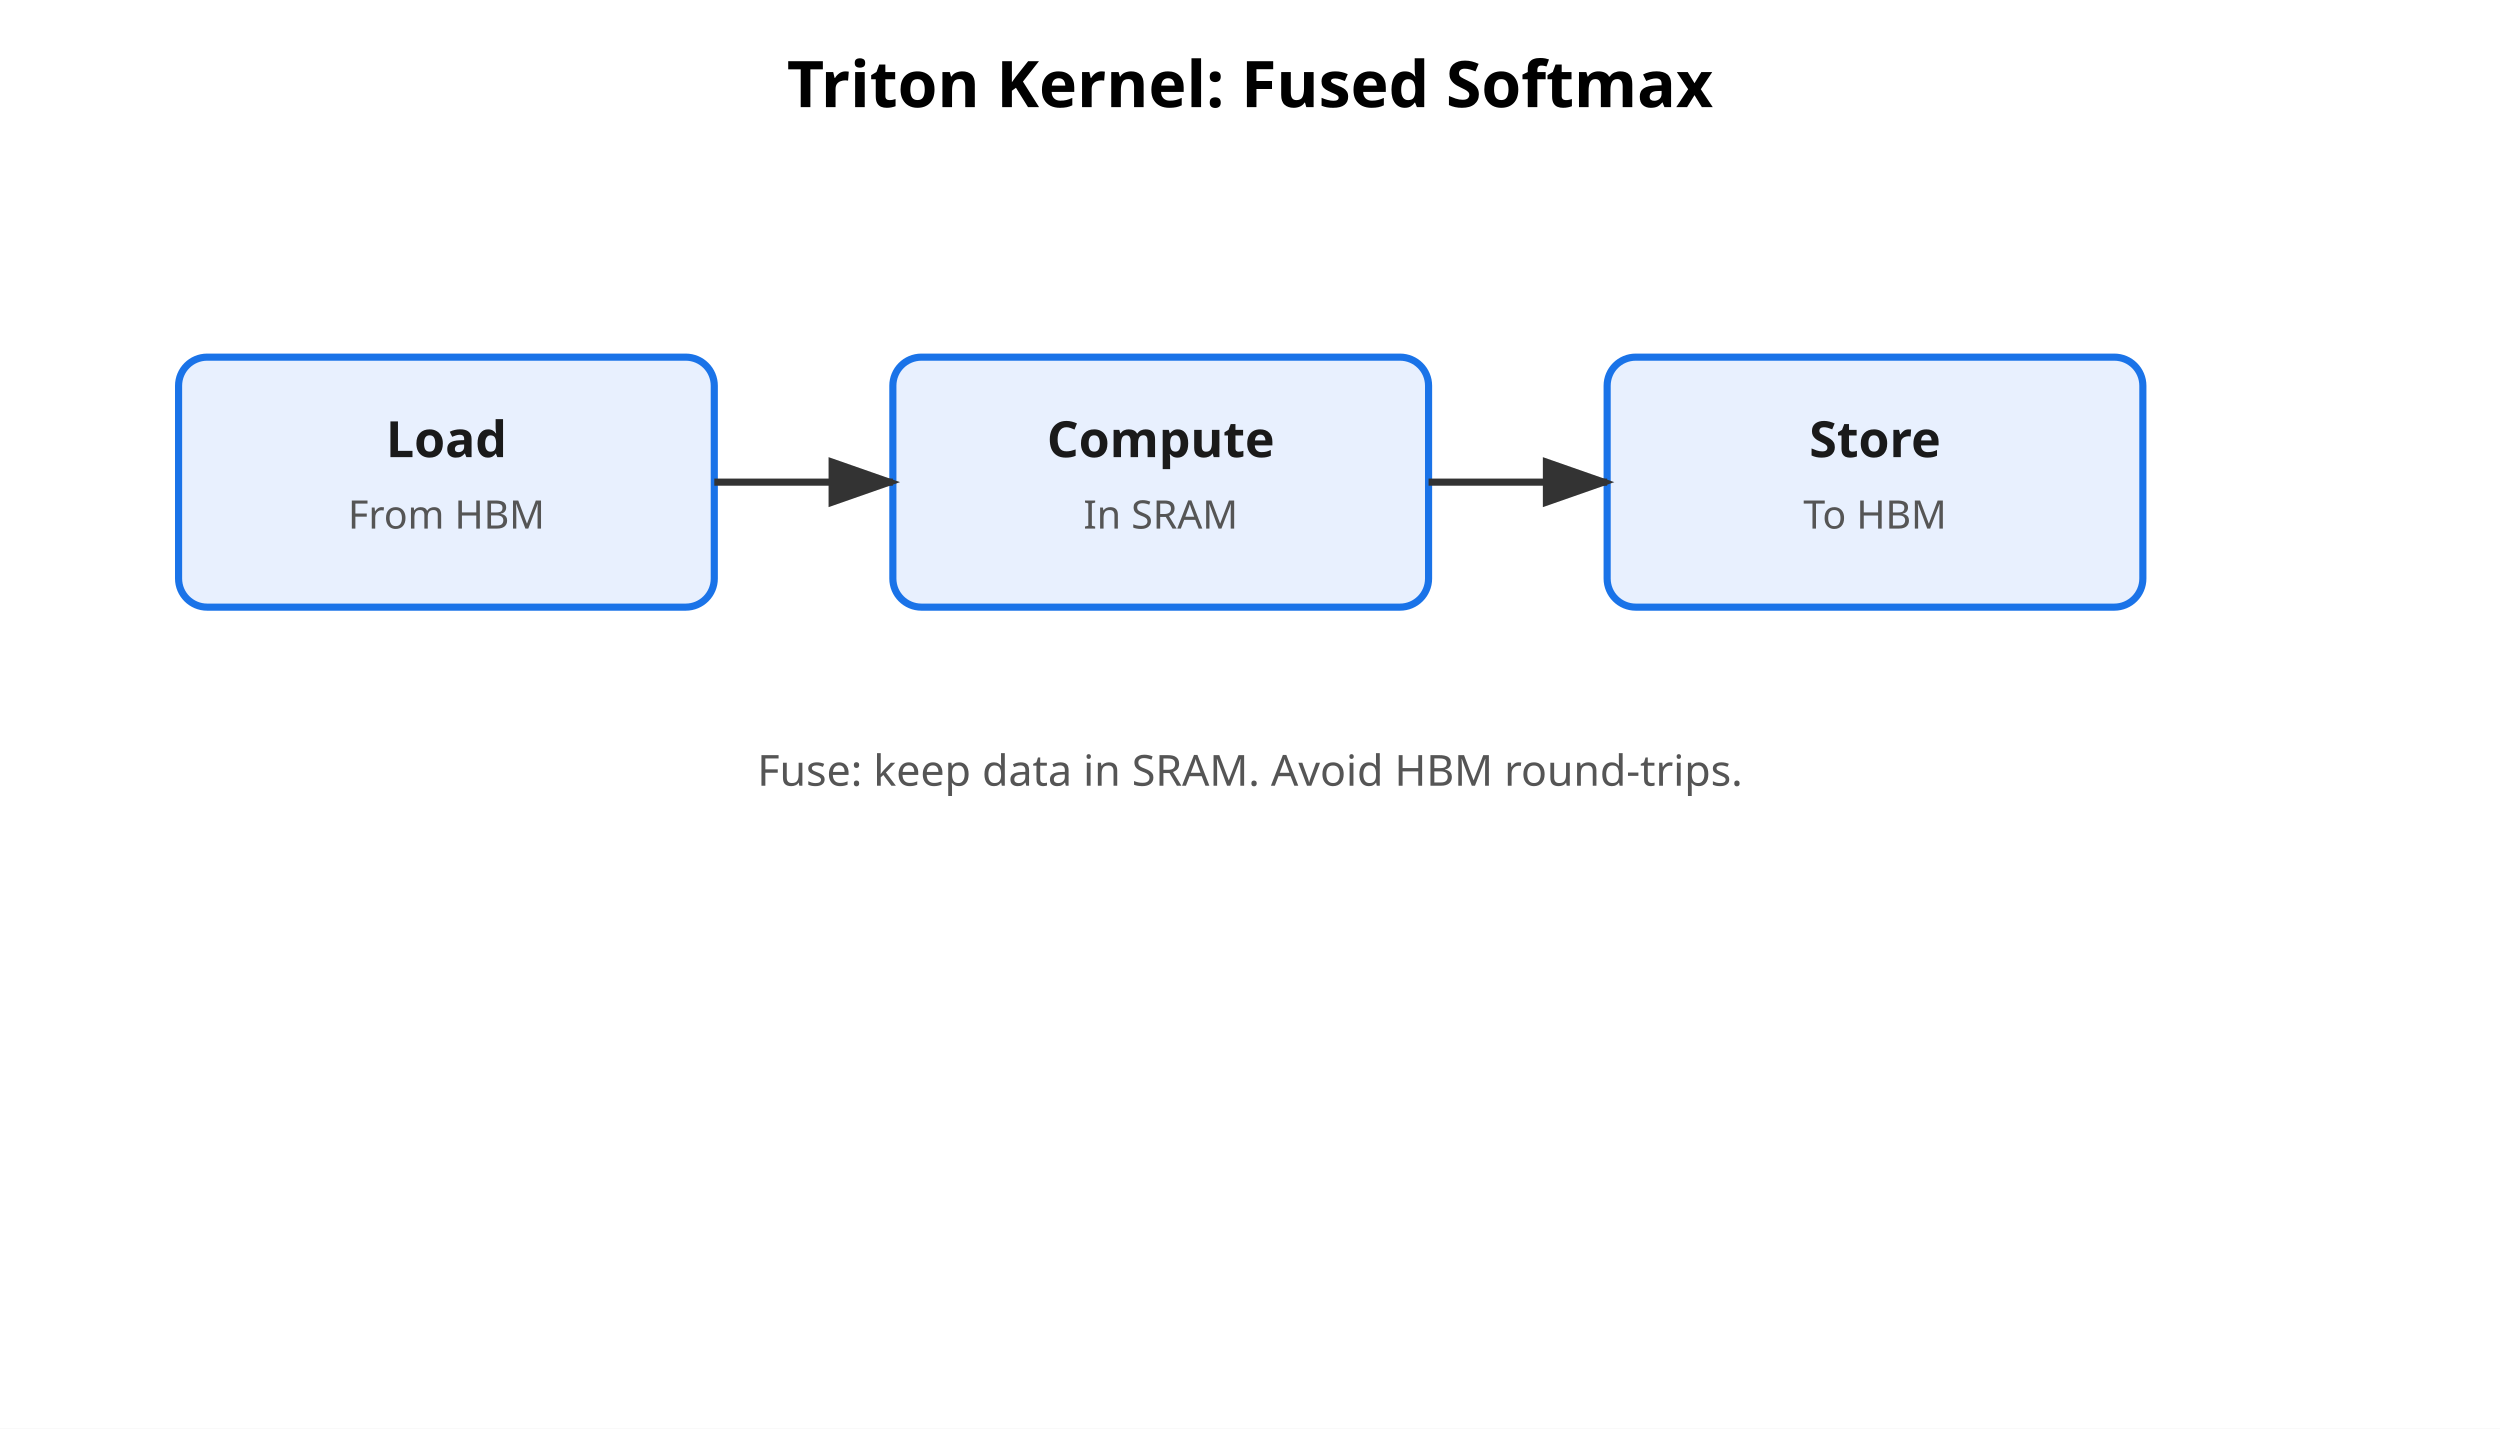
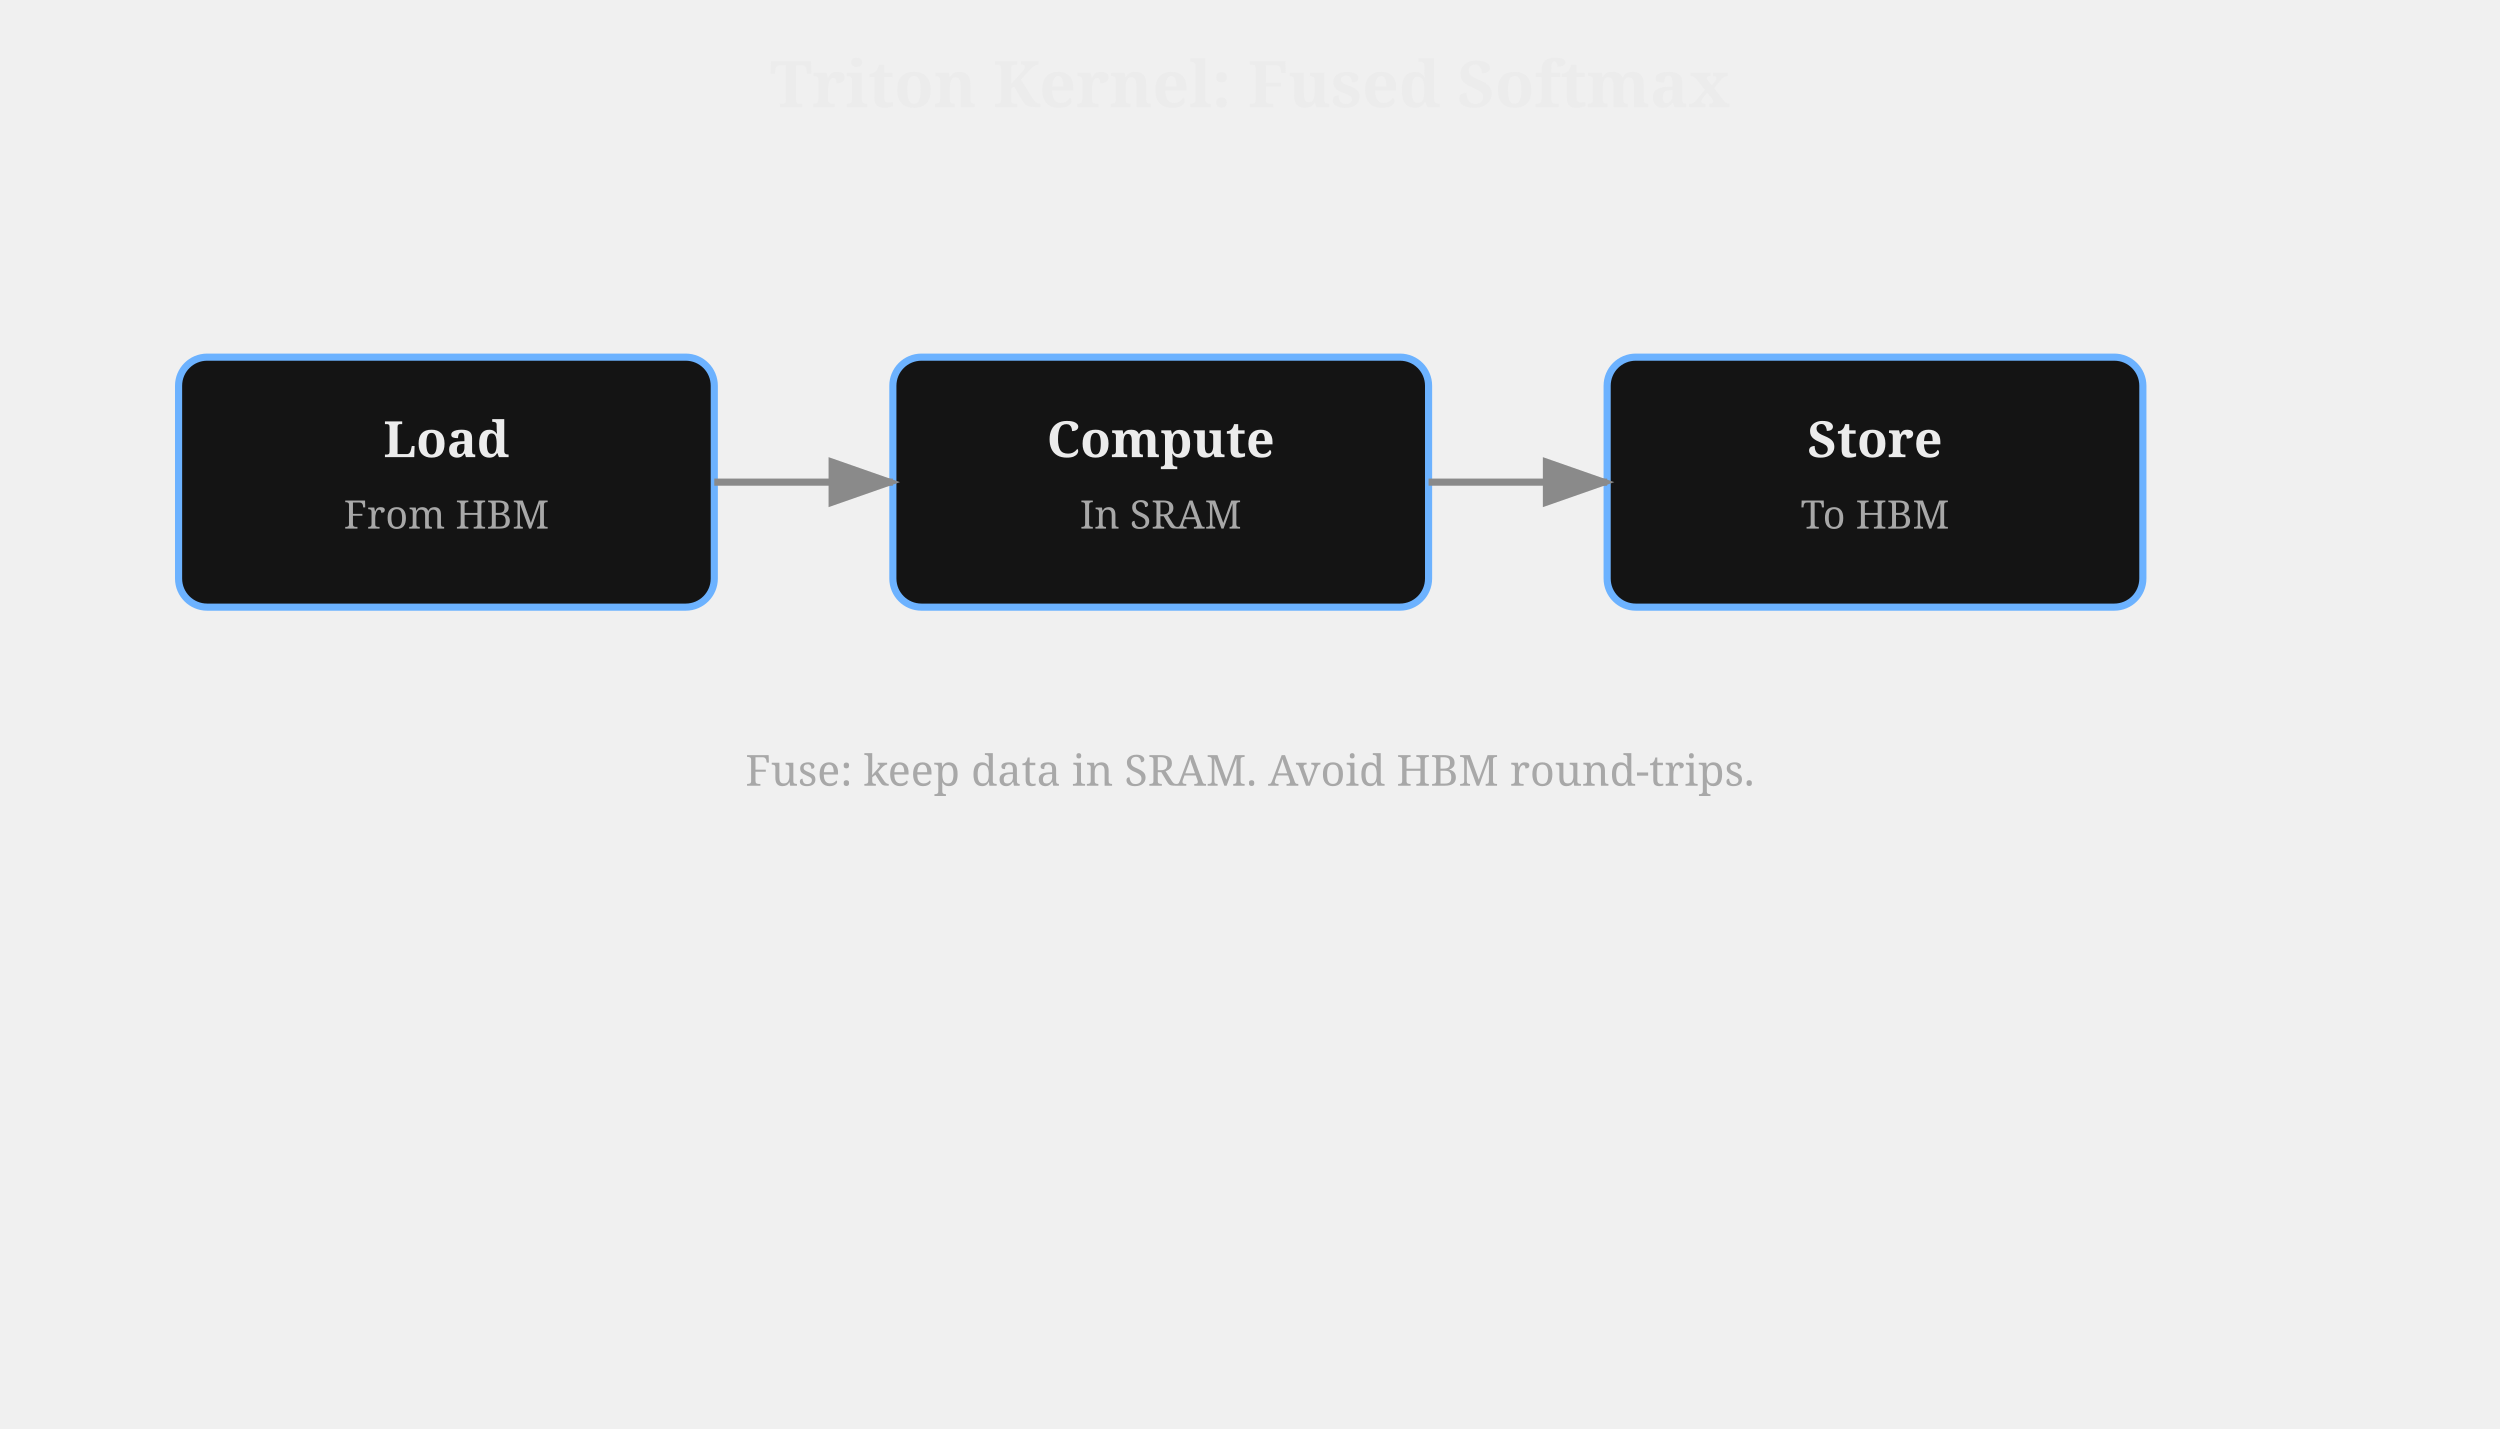
- <svg xmlns="http://www.w3.org/2000/svg" width="700" height="400" viewBox="0 0 700 400" font-family="sans-serif">
-   <rect width="700" height="400" fill="#ffffff" />
+ <svg xmlns="http://www.w3.org/2000/svg" width="700" height="400" viewBox="0 0 700 400" font-family="'Charis SIL',Georgia,serif">
  <defs>
    <marker id="arrowhead" markerWidth="10" markerHeight="7" refX="9" refY="3.5" orient="auto">
-       <polygon points="0 0, 10 3.5, 0 7" fill="#333" />
+       <polygon points="0 0, 10 3.5, 0 7" fill="#8a8a8a" />
    </marker>
  </defs>
-   <text x="350" y="30" text-anchor="middle" font-size="18" font-weight="bold">Triton Kernel: Fused Softmax</text>
-   <rect x="50" y="100" width="150" height="70" rx="8" fill="#e8f0fe" stroke="#1a73e8" stroke-width="2" />
-   <text x="125.0" y="128" text-anchor="middle" font-size="14" font-weight="bold" fill="#1a1a1a">Load</text>
-   <text x="125.0" y="148" text-anchor="middle" font-size="11" fill="#555">From HBM</text>
-   <rect x="250" y="100" width="150" height="70" rx="8" fill="#e8f0fe" stroke="#1a73e8" stroke-width="2" />
-   <text x="325.0" y="128" text-anchor="middle" font-size="14" font-weight="bold" fill="#1a1a1a">Compute</text>
-   <text x="325.0" y="148" text-anchor="middle" font-size="11" fill="#555">In SRAM</text>
-   <rect x="450" y="100" width="150" height="70" rx="8" fill="#e8f0fe" stroke="#1a73e8" stroke-width="2" />
-   <text x="525.0" y="128" text-anchor="middle" font-size="14" font-weight="bold" fill="#1a1a1a">Store</text>
-   <text x="525.0" y="148" text-anchor="middle" font-size="11" fill="#555">To HBM</text>
-   <line x1="200" y1="135" x2="250" y2="135" stroke="#333" stroke-width="2" marker-end="url(#arrowhead)" />
-   <line x1="400" y1="135" x2="450" y2="135" stroke="#333" stroke-width="2" marker-end="url(#arrowhead)" />
-   <text x="350" y="220" text-anchor="middle" font-size="12" fill="#555">Fuse: keep data in SRAM. Avoid HBM round-trips.</text>
+   <text x="350" y="30" text-anchor="middle" font-size="18" font-weight="bold" style="fill:#ececec">Triton Kernel: Fused Softmax</text>
+   <rect x="50" y="100" width="150" height="70" rx="8" fill="#141414" stroke="#6cb2ff" stroke-width="2" />
+   <text x="125.0" y="128" text-anchor="middle" font-size="14" font-weight="bold" fill="#ececec">Load</text>
+   <text x="125.0" y="148" text-anchor="middle" font-size="11" fill="#a8a8a8">From HBM</text>
+   <rect x="250" y="100" width="150" height="70" rx="8" fill="#141414" stroke="#6cb2ff" stroke-width="2" />
+   <text x="325.0" y="128" text-anchor="middle" font-size="14" font-weight="bold" fill="#ececec">Compute</text>
+   <text x="325.0" y="148" text-anchor="middle" font-size="11" fill="#a8a8a8">In SRAM</text>
+   <rect x="450" y="100" width="150" height="70" rx="8" fill="#141414" stroke="#6cb2ff" stroke-width="2" />
+   <text x="525.0" y="128" text-anchor="middle" font-size="14" font-weight="bold" fill="#ececec">Store</text>
+   <text x="525.0" y="148" text-anchor="middle" font-size="11" fill="#a8a8a8">To HBM</text>
+   <line x1="200" y1="135" x2="250" y2="135" stroke="#8a8a8a" stroke-width="2" marker-end="url(#arrowhead)" />
+   <line x1="400" y1="135" x2="450" y2="135" stroke="#8a8a8a" stroke-width="2" marker-end="url(#arrowhead)" />
+   <text x="350" y="220" text-anchor="middle" font-size="12" fill="#a8a8a8">Fuse: keep data in SRAM. Avoid HBM round-trips.</text>
</svg>
